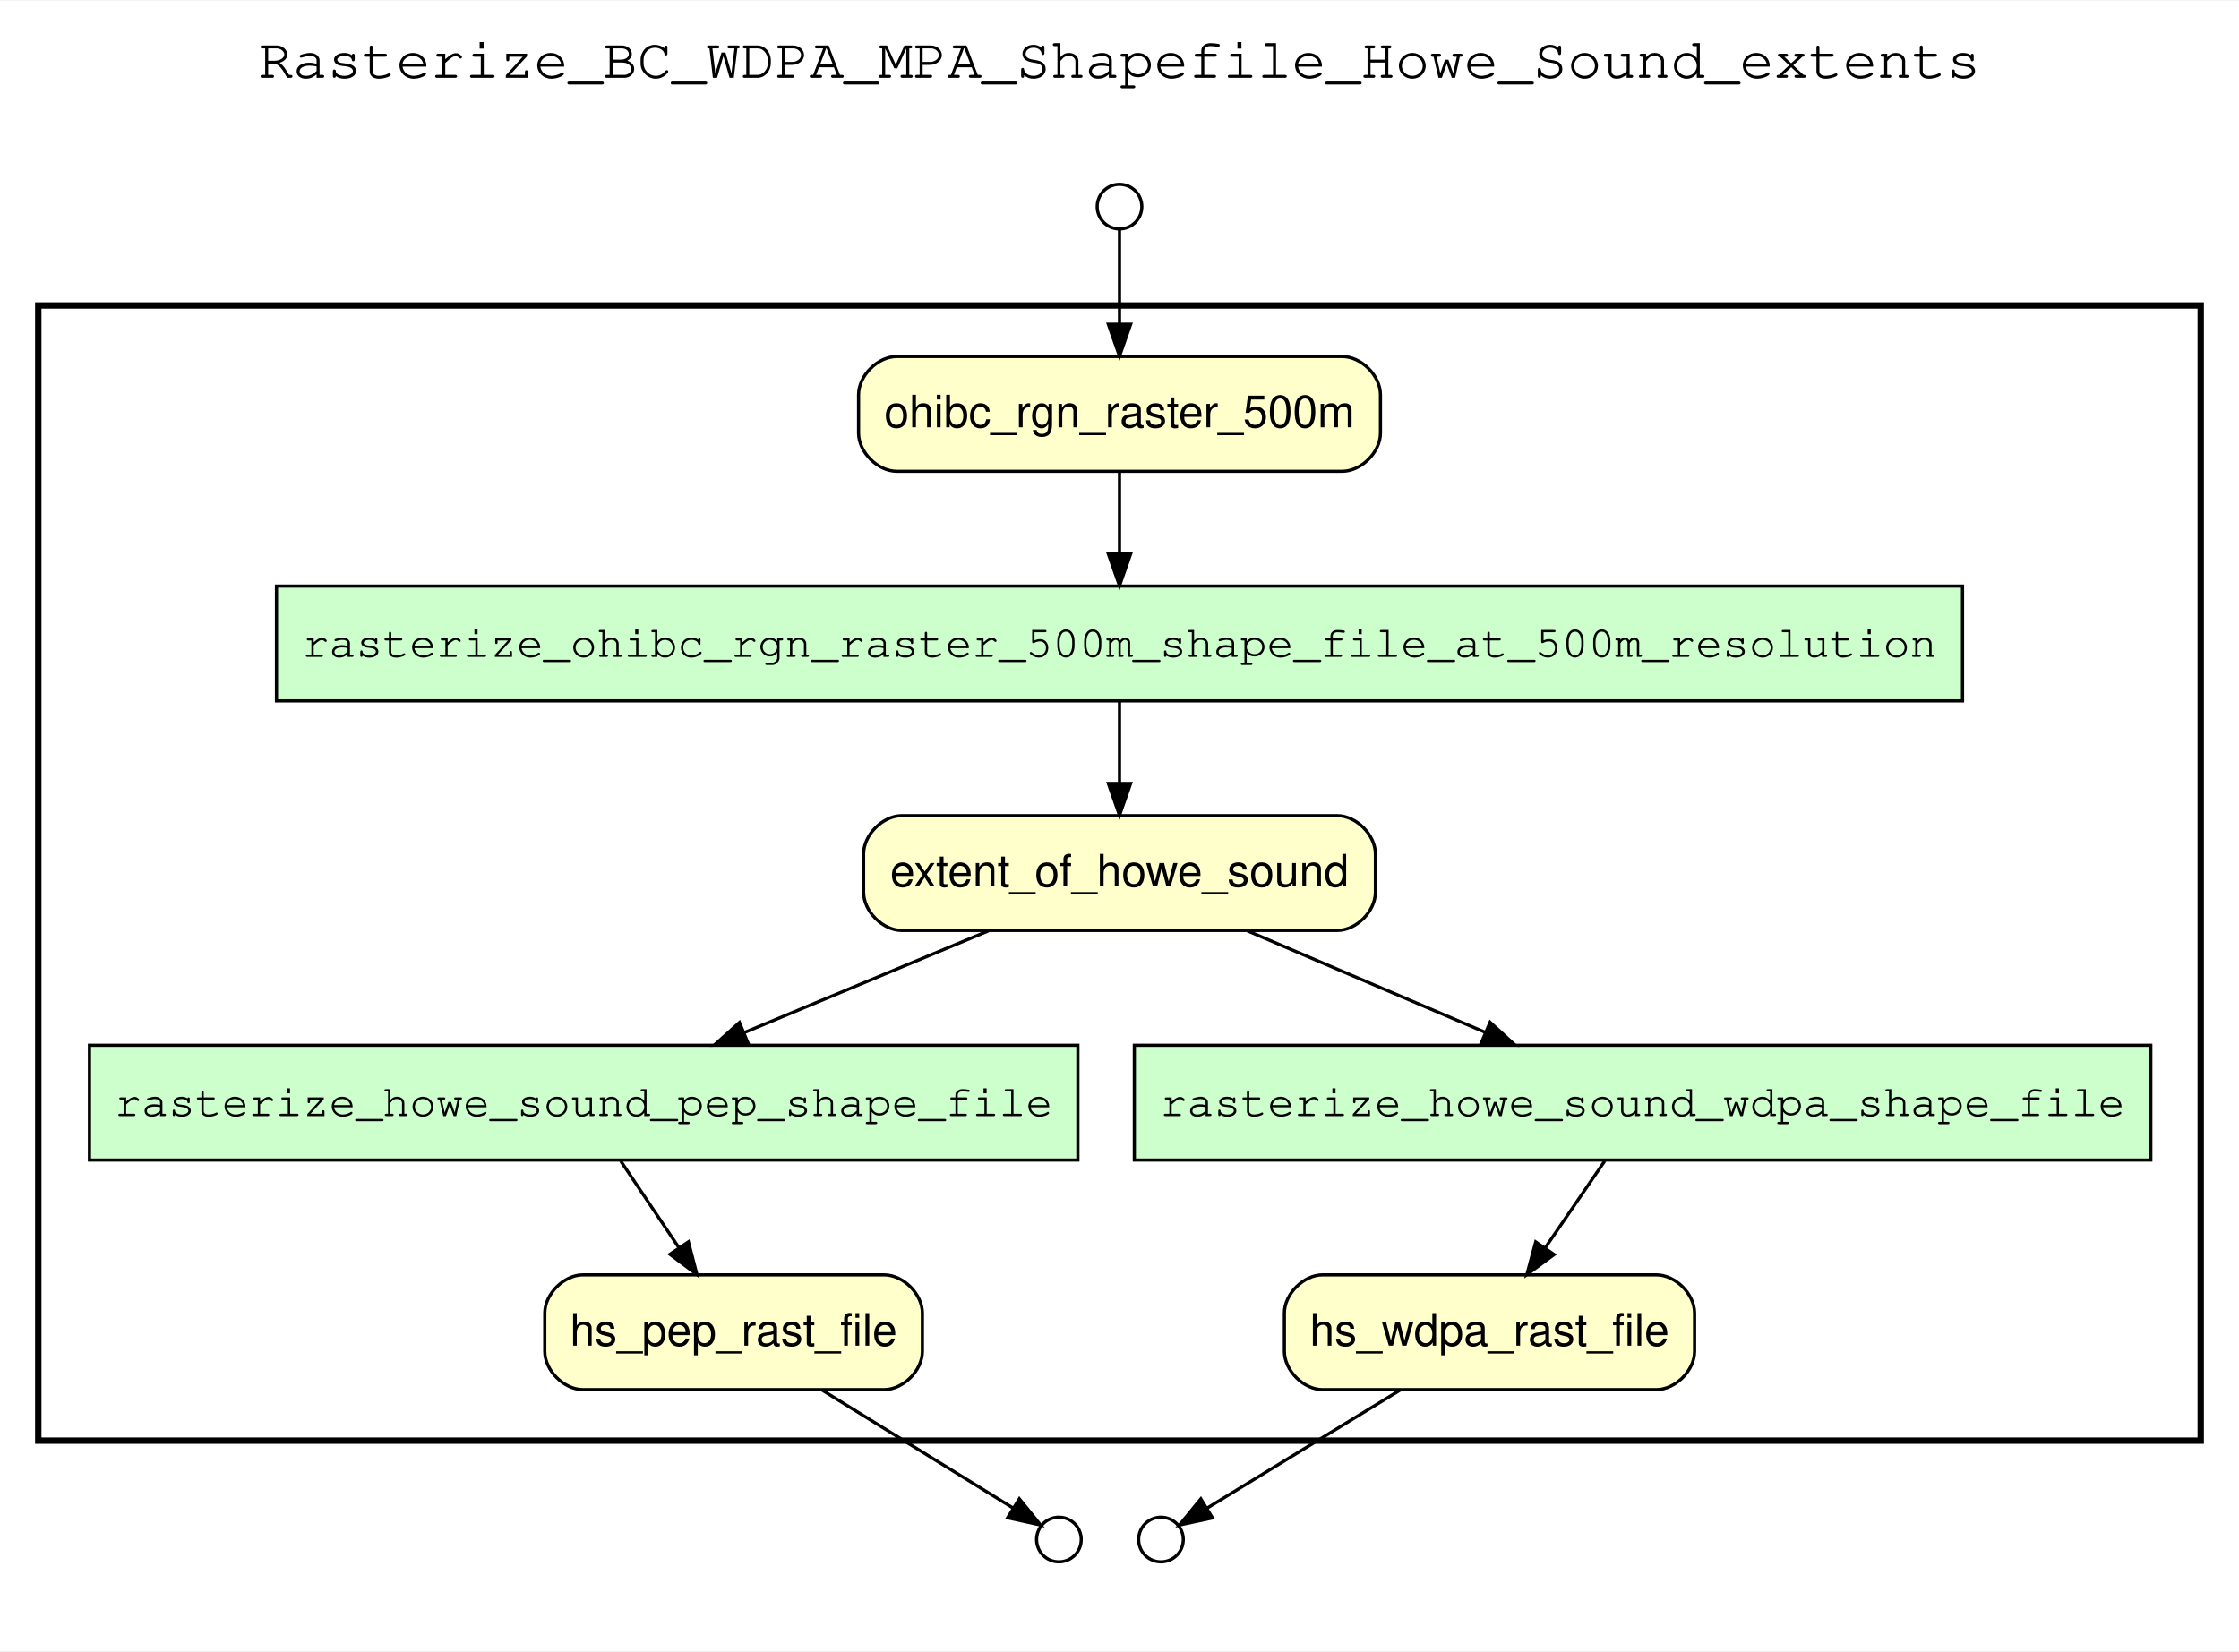
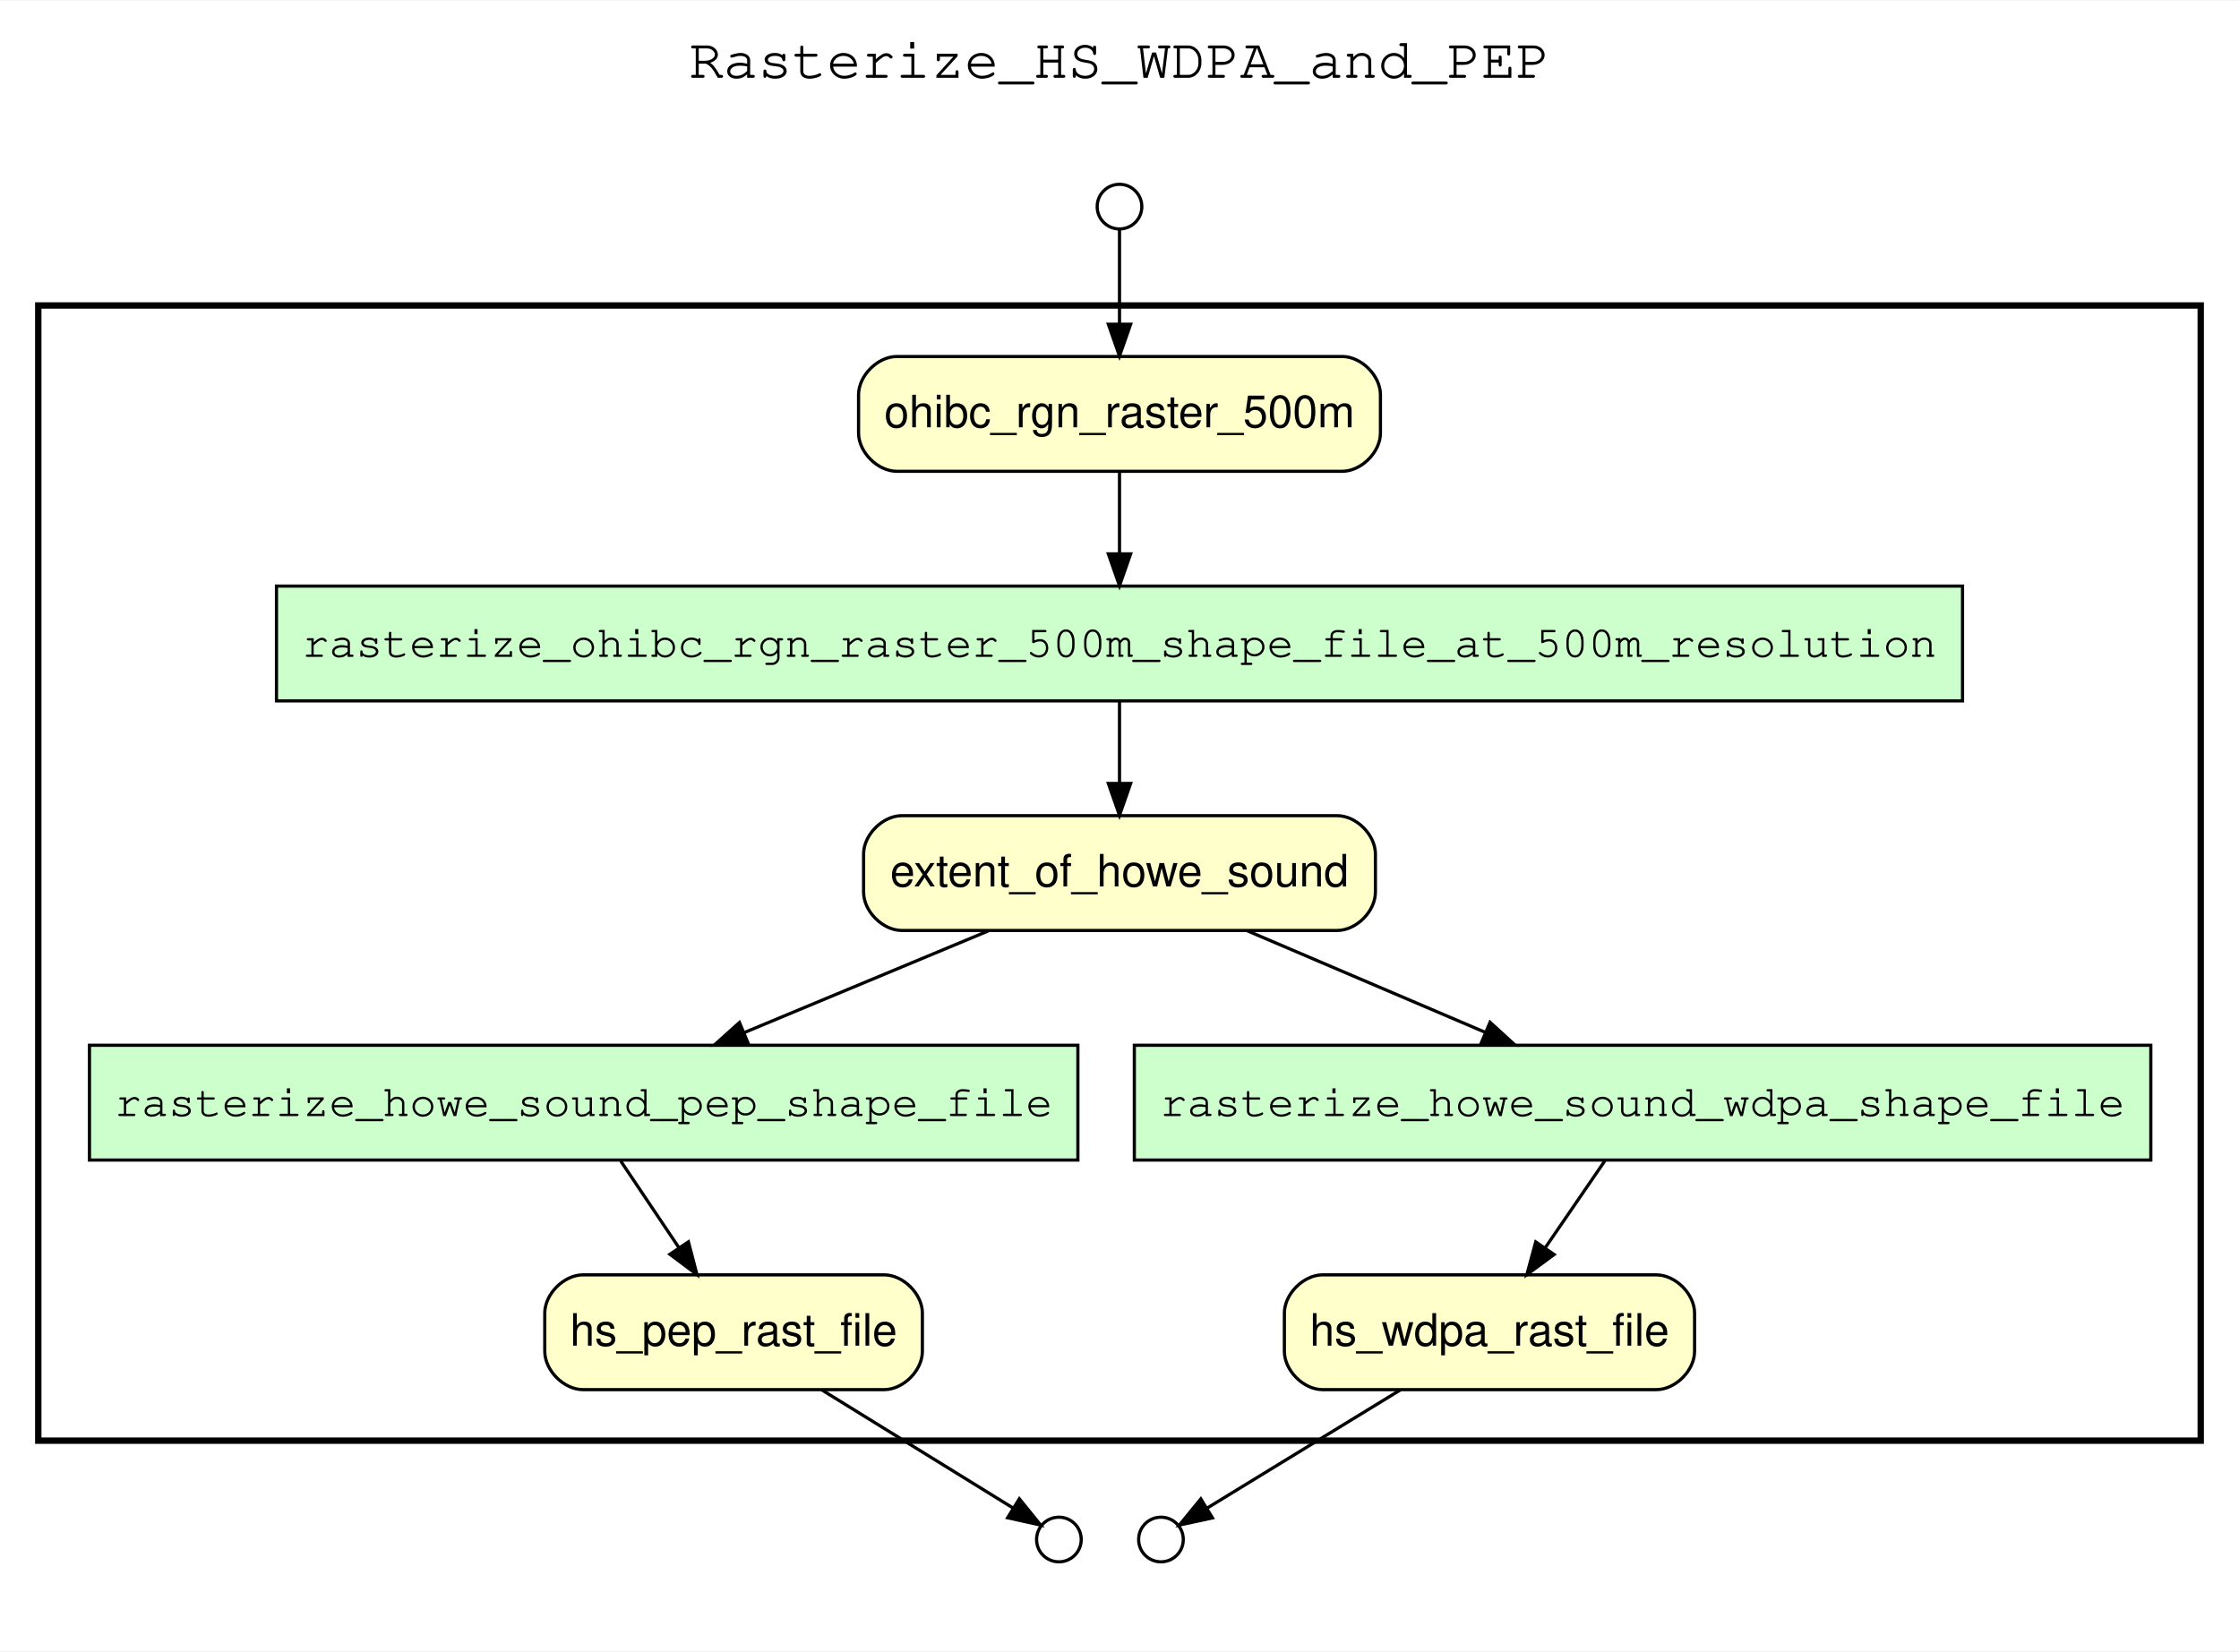
<svg xmlns="http://www.w3.org/2000/svg" width="702pt" height="518pt" viewBox="0.00 0.00 702.00 517.60">
  <g id="graph0" class="graph" transform="scale(1 1) rotate(0) translate(4 513.6)">
    <polygon fill="white" stroke="none" points="-4,4 -4,-513.6 698,-513.6 698,4 -4,4" />
-     <text text-anchor="middle" x="347" y="-489.4" font-family="Courier,monospace" font-size="18.00">Rasterize_BC_WDPA_MPA_Shapefile_Howe_Sound_extents</text>
+     <text text-anchor="middle" x="347" y="-489.4" font-family="Courier,monospace" font-size="18.00">Rasterize_HS_WDPA_and_PEP</text>
    <g id="clust1" class="cluster">
      <polygon fill="none" stroke="black" stroke-width="2" points="8,-62 8,-418 686,-418 686,-62 8,-62" />
    </g>
    <g id="clust2" class="cluster">
      <polygon fill="none" stroke="white" stroke-width="2" points="16,-70 16,-410 678,-410 678,-70 16,-70" />
    </g>
    <g id="clust3" class="cluster">
      <polygon fill="none" stroke="white" stroke-width="2" points="324,-426 324,-472 370,-472 370,-426 324,-426" />
    </g>
    <g id="clust4" class="cluster">
      <polygon fill="none" stroke="white" stroke-width="2" points="332,-434 332,-464 362,-464 362,-434 332,-434" />
    </g>
    <g id="clust5" class="cluster">
      <polygon fill="none" stroke="white" stroke-width="2" points="305,-8 305,-54 383,-54 383,-8 305,-8" />
    </g>
    <g id="clust6" class="cluster">
      <polygon fill="none" stroke="white" stroke-width="2" points="313,-16 313,-46 375,-46 375,-16 313,-16" />
    </g>
    <g id="node1" class="node">
      <polygon fill="#ccffcc" stroke="black" points="333.951,-186 24.049,-186 24.049,-150 333.951,-150 333.951,-186" />
      <text text-anchor="middle" x="179" y="-163.8" font-family="Courier,monospace" font-size="14.00">rasterize_howe_sound_pep_shape_file</text>
    </g>
    <g id="node7" class="node">
      <path fill="#ffffcc" stroke="black" d="M273.199,-114C273.199,-114 178.801,-114 178.801,-114 172.801,-114 166.801,-108 166.801,-102 166.801,-102 166.801,-90 166.801,-90 166.801,-84 172.801,-78 178.801,-78 178.801,-78 273.199,-78 273.199,-78 279.199,-78 285.199,-84 285.199,-90 285.199,-90 285.199,-102 285.199,-102 285.199,-108 279.199,-114 273.199,-114" />
      <text text-anchor="middle" x="226" y="-91.8" font-family="Helvetica,sans-Serif" font-size="14.00">hs_pep_rast_file</text>
    </g>
    <g id="edge1" class="edge">
      <path fill="none" stroke="black" d="M190.618,-149.697C196.139,-141.474 202.847,-131.483 208.932,-122.421" />
      <polygon fill="black" stroke="black" points="211.847,-124.358 214.516,-114.104 206.035,-120.456 211.847,-124.358" />
    </g>
    <g id="node2" class="node">
      <polygon fill="#ccffcc" stroke="black" points="670.35,-186 351.65,-186 351.65,-150 670.35,-150 670.35,-186" />
      <text text-anchor="middle" x="511" y="-163.8" font-family="Courier,monospace" font-size="14.00">rasterize_howe_sound_wdpa_shape_file</text>
    </g>
    <g id="node6" class="node">
      <path fill="#ffffcc" stroke="black" d="M515.305,-114C515.305,-114 410.695,-114 410.695,-114 404.695,-114 398.695,-108 398.695,-102 398.695,-102 398.695,-90 398.695,-90 398.695,-84 404.695,-78 410.695,-78 410.695,-78 515.305,-78 515.305,-78 521.305,-78 527.305,-84 527.305,-90 527.305,-90 527.305,-102 527.305,-102 527.305,-108 521.305,-114 515.305,-114" />
      <text text-anchor="middle" x="463" y="-91.8" font-family="Helvetica,sans-Serif" font-size="14.00">hs_wdpa_rast_file</text>
    </g>
    <g id="edge2" class="edge">
      <path fill="none" stroke="black" d="M499.135,-149.697C493.497,-141.474 486.646,-131.483 480.431,-122.421" />
      <polygon fill="black" stroke="black" points="483.271,-120.372 474.729,-114.104 477.497,-124.331 483.271,-120.372" />
    </g>
    <g id="node3" class="node">
      <polygon fill="#ccffcc" stroke="black" points="611.315,-330 82.685,-330 82.685,-294 611.315,-294 611.315,-330" />
      <text text-anchor="middle" x="347" y="-307.8" font-family="Courier,monospace" font-size="14.00">rasterize_ohibc_rgn_raster_500m_shape_file_at_500m_resolution</text>
    </g>
    <g id="node5" class="node">
      <path fill="#ffffcc" stroke="black" d="M415.235,-258C415.235,-258 278.765,-258 278.765,-258 272.765,-258 266.765,-252 266.765,-246 266.765,-246 266.765,-234 266.765,-234 266.765,-228 272.765,-222 278.765,-222 278.765,-222 415.235,-222 415.235,-222 421.235,-222 427.235,-228 427.235,-234 427.235,-234 427.235,-246 427.235,-246 427.235,-252 421.235,-258 415.235,-258" />
      <text text-anchor="middle" x="347" y="-235.8" font-family="Helvetica,sans-Serif" font-size="14.00">extent_of_howe_sound</text>
    </g>
    <g id="edge3" class="edge">
      <path fill="none" stroke="black" d="M347,-293.697C347,-285.983 347,-276.712 347,-268.112" />
      <polygon fill="black" stroke="black" points="350.5,-268.104 347,-258.104 343.5,-268.104 350.5,-268.104" />
    </g>
    <g id="node4" class="node">
      <path fill="#ffffcc" stroke="black" d="M416.814,-402C416.814,-402 277.186,-402 277.186,-402 271.186,-402 265.186,-396 265.186,-390 265.186,-390 265.186,-378 265.186,-378 265.186,-372 271.186,-366 277.186,-366 277.186,-366 416.814,-366 416.814,-366 422.814,-366 428.814,-372 428.814,-378 428.814,-378 428.814,-390 428.814,-390 428.814,-396 422.814,-402 416.814,-402" />
      <text text-anchor="middle" x="347" y="-379.8" font-family="Helvetica,sans-Serif" font-size="14.00">ohibc_rgn_raster_500m</text>
    </g>
    <g id="edge4" class="edge">
      <path fill="none" stroke="black" d="M347,-365.697C347,-357.983 347,-348.712 347,-340.112" />
      <polygon fill="black" stroke="black" points="350.5,-340.104 347,-330.104 343.5,-340.104 350.5,-340.104" />
    </g>
    <g id="edge6" class="edge">
      <path fill="none" stroke="black" d="M305.903,-221.876C282.834,-212.264 253.864,-200.193 229.43,-190.013" />
      <polygon fill="black" stroke="black" points="230.541,-186.684 219.964,-186.068 227.849,-193.145 230.541,-186.684" />
    </g>
    <g id="edge5" class="edge">
      <path fill="none" stroke="black" d="M387.119,-221.876C409.638,-212.264 437.918,-200.193 461.771,-190.013" />
      <polygon fill="black" stroke="black" points="463.188,-193.213 471.011,-186.068 460.44,-186.775 463.188,-193.213" />
    </g>
    <g id="node10" class="node">
      <ellipse fill="none" stroke="black" cx="360" cy="-31" rx="7" ry="7" />
    </g>
    <g id="edge9" class="edge">
      <path fill="none" stroke="black" d="M435.127,-77.951C415.578,-65.994 390.23,-50.49 374.545,-40.896" />
      <polygon fill="black" stroke="black" points="376.148,-37.774 365.791,-35.542 372.495,-43.746 376.148,-37.774" />
    </g>
    <g id="node9" class="node">
      <ellipse fill="none" stroke="black" cx="328" cy="-31" rx="7" ry="7" />
    </g>
    <g id="edge8" class="edge">
      <path fill="none" stroke="black" d="M253.603,-77.951C272.962,-65.994 298.064,-50.49 313.596,-40.896" />
      <polygon fill="black" stroke="black" points="315.597,-43.775 322.265,-35.542 311.918,-37.819 315.597,-43.775" />
    </g>
    <g id="node8" class="node">
      <ellipse fill="none" stroke="black" cx="347" cy="-449" rx="7" ry="7" />
    </g>
    <g id="edge7" class="edge">
      <path fill="none" stroke="black" d="M347,-441.729C347,-434.795 347,-423.154 347,-412.215" />
      <polygon fill="black" stroke="black" points="350.5,-412.119 347,-402.119 343.5,-412.119 350.5,-412.119" />
    </g>
  </g>
</svg>
